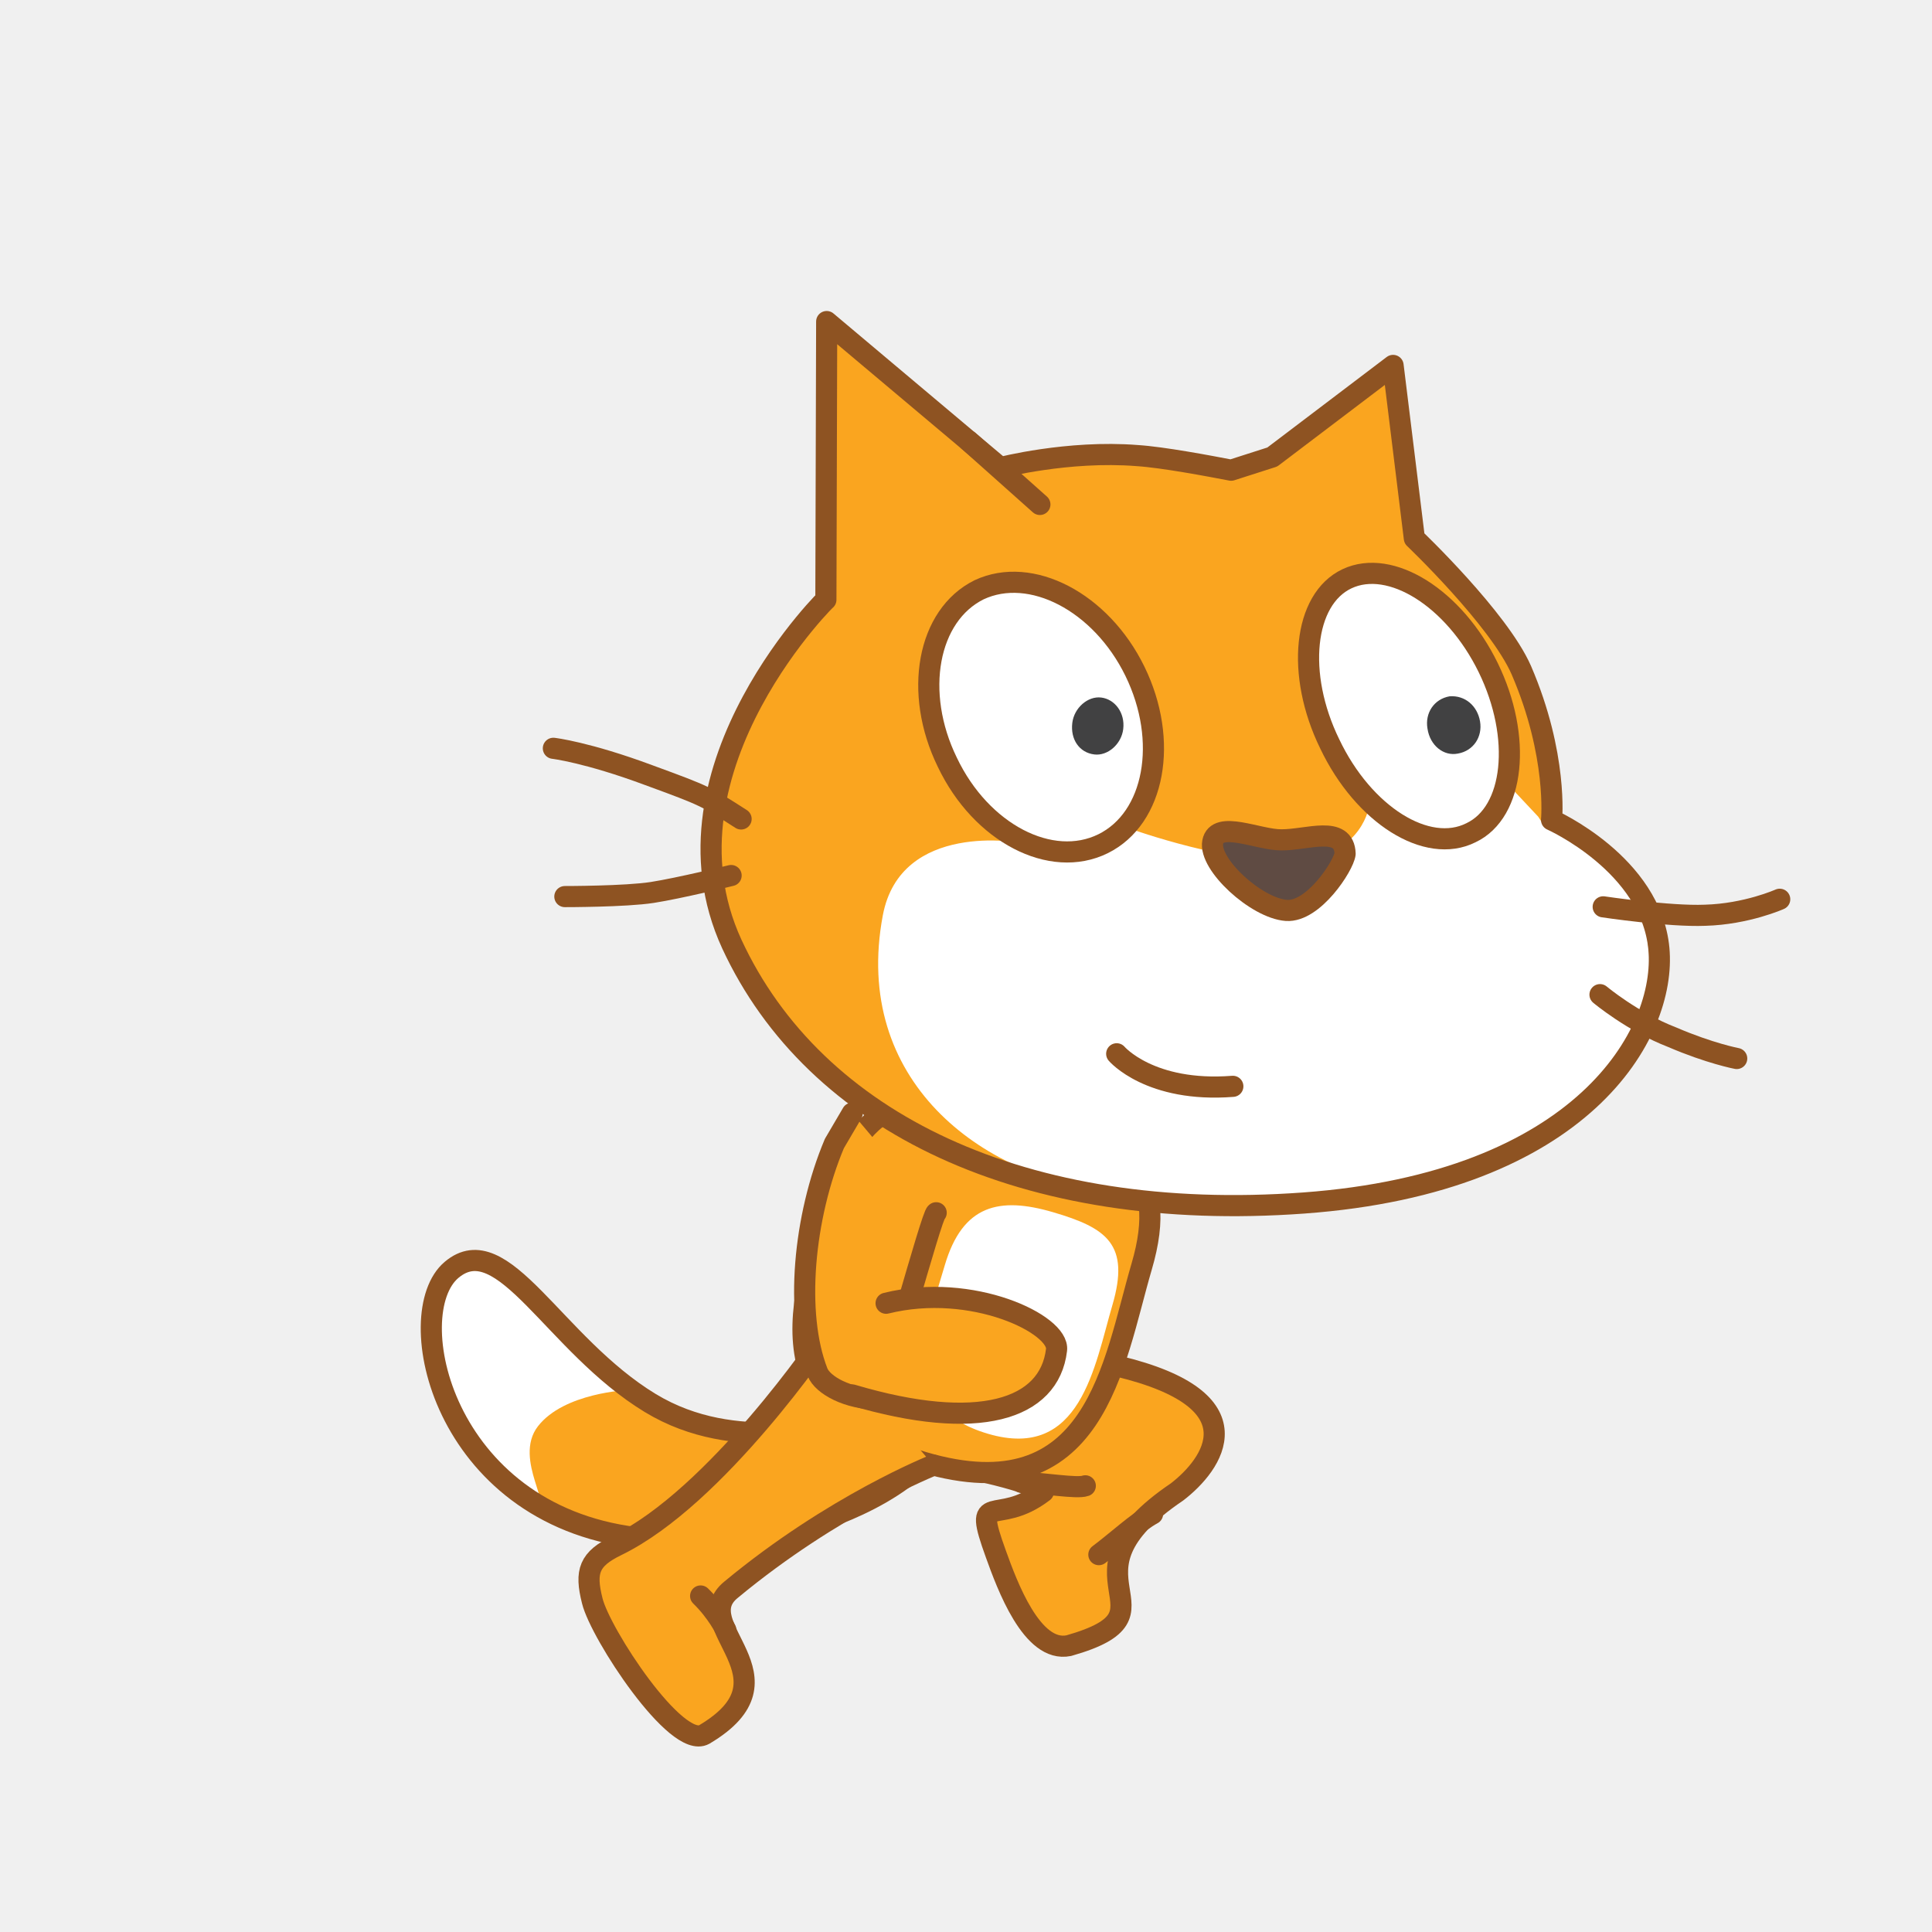
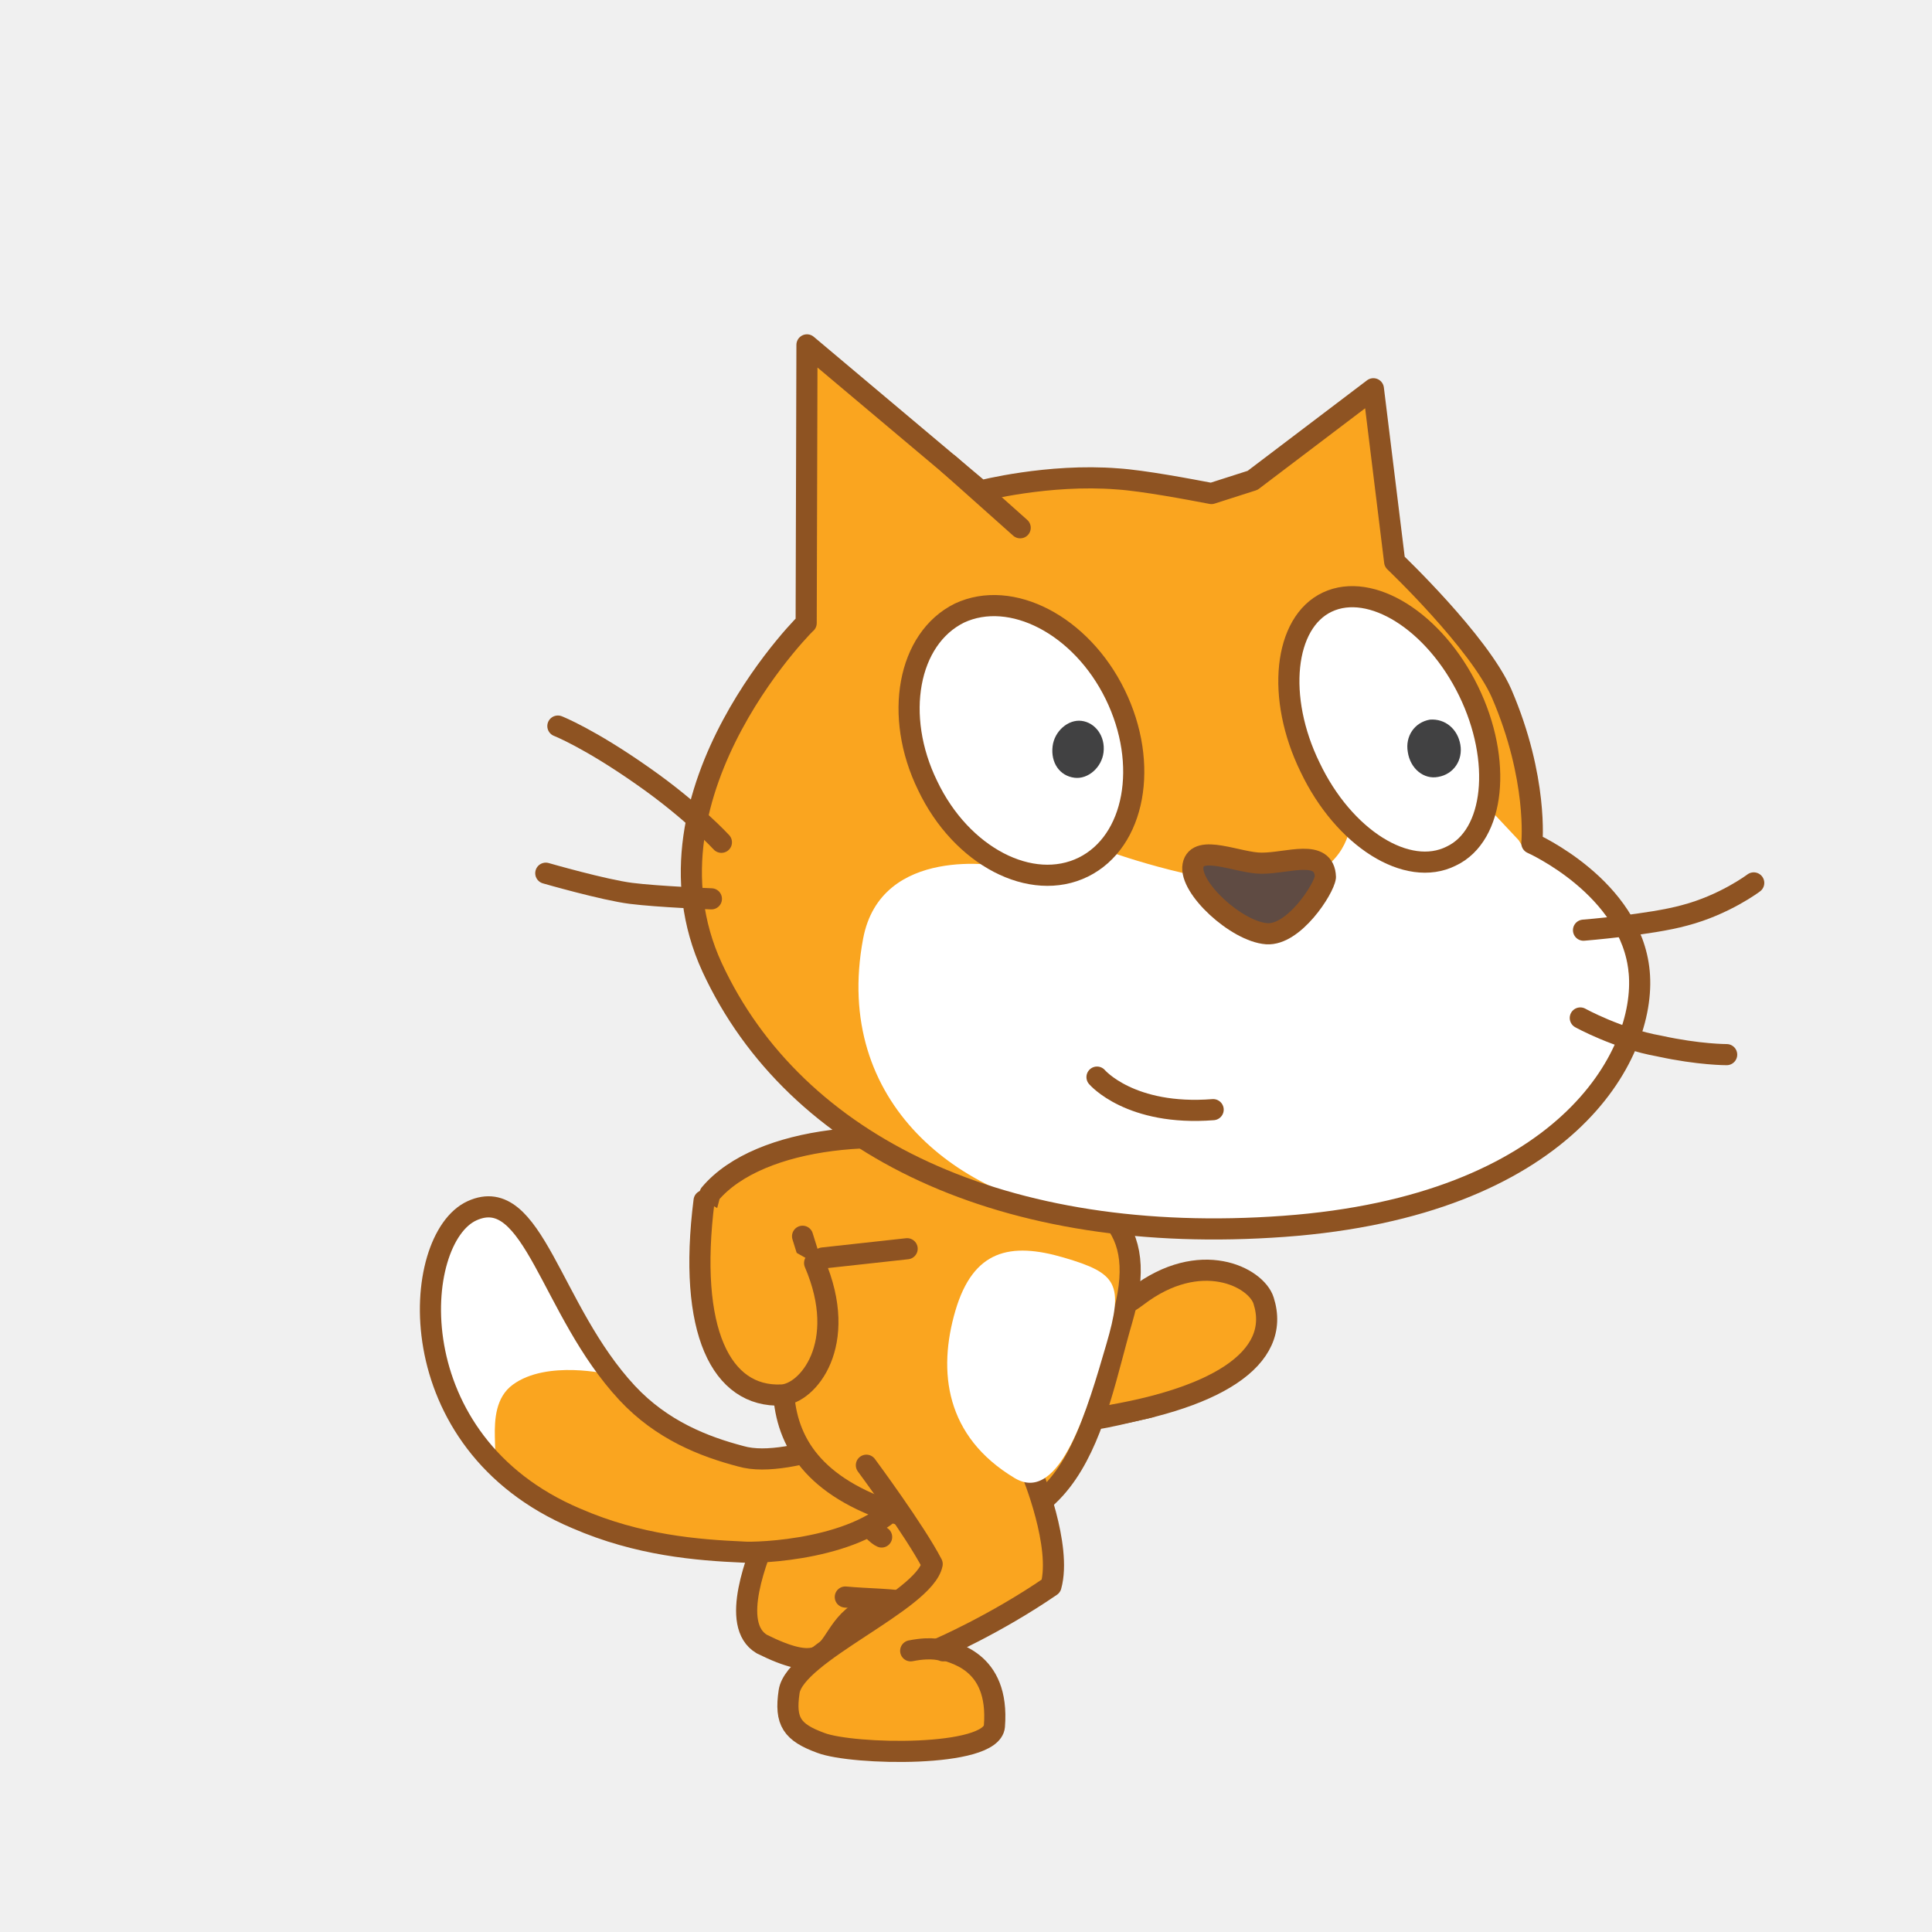
- <svg xmlns="http://www.w3.org/2000/svg" version="1.1" x="0px" y="0px" width="128px" height="128px" viewBox="-27.875 -20.604 128 128" enable-background="new -27.875 -20.604 128 128" xml:space="preserve">
+ <svg xmlns="http://www.w3.org/2000/svg" version="1.1" x="0px" y="0px" width="128px" height="128px" viewBox="-27.818 -22.149 128 128" enable-background="new -27.818 -22.149 128 128" xml:space="preserve">
  <defs />
  <g>
-     <path id="ID0.527006761636585_19_" fill="#FAA51F" stroke="#8E5322" stroke-width="1.4" stroke-linecap="round" stroke-linejoin="round" d="   M34.83,76.401c0,0,5.311,0.967,6.424,1.828c-3.123,2.396-4.74-0.268-3.148,4.129c0.73,2.02,2.381,6.572,4.83,6.066   c7.791-2.211-1.305-4.455,7.17-10.184c2.344-1.801,5.525-6.074-3.934-8.334" />
-     <path id="ID0.8937406223267317_35_" fill="#FAA51F" stroke="#8E5322" stroke-width="1.4" stroke-linecap="round" stroke-linejoin="round" d="   M48.486,79.696c-0.996,0.535-2.426,1.855-3.559,2.699" />
-     <path id="ID0.8937406223267317_26_" fill="#FAA51F" stroke="#8E5322" stroke-width="1.4" stroke-linecap="round" stroke-linejoin="round" d="   M44.029,77.835c-0.547,0.205-2.867-0.203-4.223-0.23" />
-     <path id="ID0.8535828334279358_16_" fill="#FAA51F" d="M23.595,74.338c-2.508,0.048-5.496-0.234-8.39-1.989   C8.806,68.461,5.448,60.65,2.039,63.531c-3.411,2.881-0.642,16.133,12.191,17.733c4.452,0.603,8.283-0.164,11.261-0.867   c0.81-0.151,7.548-2.248,9.159-6.175s-0.16-4.437-1.088-4.78C32.675,69.189,27.129,74.367,23.595,74.338z" />
-     <path id="ID0.914295740891248_16_" fill="#FFFFFF" d="M2.179,63.357c-1.826,1.057-2.043,6.104-0.413,9.427   c1.724,3.28,4.077,5.063,5.563,6.142c1.766,0.731-1.29-2.817,0.439-5.04c1.731-2.226,5.944-2.394,5.944-2.394   s-3.989-3.67-6.155-5.759C5.655,63.744,4.178,62.44,2.179,63.357z" />
-     <path id="ID0.40227043256163597_16_" fill="none" stroke="#8E5322" stroke-width="1.4" stroke-linecap="round" stroke-linejoin="round" d="   M23.595,74.338c-2.508,0.048-5.496-0.234-8.39-1.989C8.806,68.461,5.448,60.65,2.039,63.531   c-3.411,2.881-0.642,16.133,12.191,17.733c4.452,0.603,8.283-0.164,11.261-0.867c0.81-0.151,7.548-2.248,9.159-6.175   s-0.16-4.437-1.088-4.78C32.675,69.189,27.129,74.367,23.595,74.338z" />
-     <path id="ID0.46792364912107587_16_" fill="#FAA51F" stroke="#8E5322" stroke-width="1.4" stroke-linecap="round" stroke-linejoin="round" d="   M47.76,63.321c-1.887,6.43-3.016,16.313-14.436,12.961c-11.418-3.352-7.826-11.678-5.939-18.107s6.326-7.002,12.756-5.115   C46.568,54.948,49.646,56.894,47.76,63.321z" />
-     <path id="ID0.007584026083350182_16_" fill="#FAA51F" stroke="#8E5322" stroke-width="1.4" stroke-linecap="round" stroke-linejoin="round" d="   M33.959,76.47c0,0-6.594,2.605-13.396,8.246c-2.963,2.398,4.602,5.818-1.781,9.596c-1.844,1.023-6.887-6.674-7.418-8.857   c-0.498-1.965-0.203-2.771,1.615-3.658c6.641-3.225,13.771-13.805,13.771-13.805" />
-     <path id="ID0.31672530295327306_16_" fill="#FAA51F" stroke="#8E5322" stroke-width="1.4" stroke-linecap="round" stroke-linejoin="round" d="   M20.211,87.384c0,0-0.57-1.186-1.668-2.25" />
-     <path id="ID0.38032895559445024_22_" fill="#FFFFFF" d="M45.824,65.863c-1.184,4.031-2.094,10.33-8.234,8.527   c-6.141-1.801-4.057-7.129-2.873-11.16s3.631-4.563,7.182-3.52C45.449,60.752,47.006,61.836,45.824,65.863z" />
-     <path id="ID0.2591130444779992_16_" fill="#FAA51F" d="M53.691,10.548c-1.477-0.283-4.529-0.861-6.229-0.969   c-4.59-0.363-9.064,0.799-9.064,0.799L26.895,0.7l-0.053,18.432c0.693-0.721-11.639,11.061-6.232,22.809   C26.1,53.8,39.992,60.448,58.494,59.099c18.504-1.35,24.055-11.244,23.536-16.85c-0.52-5.605-7.111-8.533-7.111-8.533   s0.426-4.281-2.003-9.92c-1.494-3.408-7.086-8.732-7.086-8.732L64.42,3.606l-8.002,6.068L53.691,10.548z" />
-     <path id="ID0.3588979784399271_16_" fill="#FFFFFF" d="M74.039,33.507l-2.138-2.279l-9.052,1.506c0,0-0.402,3.275-4.682,3.656   c-4.279,0.379-11.131-2.076-11.131-2.076l-7.266,0.918c0,0-7.979-1.486-9.158,4.818c-2.051,10.93,6.533,17.328,14.98,18.266   c5.459,0.674,9.02,0.406,12.975,0.188c17.45-0.975,23.583-10.697,22.767-16.342c-0.521-5.604-6.873-7.998-6.873-7.998L74.039,33.507   z" />
-     <path id="ID0.2727069961838424_16_" fill="none" stroke="#8E5322" stroke-width="1.4" stroke-linecap="round" stroke-linejoin="round" d="   M78.341,39.476c0,0,4.405,0.657,6.745,0.558c2.751-0.074,4.95-1.06,4.95-1.06" />
-     <path id="ID0.5861211125738919_16_" fill="none" stroke="#8E5322" stroke-width="1.4" stroke-linecap="round" stroke-linejoin="round" d="   M78.129,45.294c0,0,2.164,1.812,4.786,2.822c2.494,1.073,4.272,1.408,4.272,1.408" />
-     <path id="ID0.4793355236761272_16_" fill="none" stroke="#8E5322" stroke-width="1.4" stroke-linecap="round" stroke-linejoin="round" d="   M36.299,8.608l4.721,4.209" />
-     <path id="ID0.48413723474368453_16_" fill="none" stroke="#8E5322" stroke-width="1.4" stroke-linecap="round" stroke-linejoin="round" d="   M53.691,10.548c-1.477-0.283-4.529-0.861-6.229-0.969c-4.59-0.363-9.064,0.799-9.064,0.799L26.895,0.7l-0.053,18.432   c0.693-0.721-11.639,11.061-6.232,22.809C26.1,53.8,39.992,60.448,58.494,59.099c18.504-1.35,24.055-11.244,23.536-16.85   c-0.52-5.605-7.111-8.533-7.111-8.533s0.426-4.281-2.003-9.92c-1.494-3.408-7.086-8.732-7.086-8.732L64.42,3.606l-8.002,6.068   L53.691,10.548z" />
-     <path id="ID0.9024141579866409_16_" fill="none" stroke="#8E5322" stroke-width="1.4" stroke-linecap="round" stroke-linejoin="round" d="   M9.548,38.797c0,0,4.019,0.004,5.8-0.275c1.783-0.278,5.215-1.12,5.215-1.12" />
-     <path id="ID0.16030752705410123_16_" fill="none" stroke="#8E5322" stroke-width="1.4" stroke-linecap="round" stroke-linejoin="round" d="   M21.225,33.655c-2.338-1.499-2.318-1.511-6.107-2.899c-4.109-1.529-6.331-1.783-6.331-1.783" />
-     <path id="ID0.40023312577977777_16_" fill="#FFFFFF" stroke="#8E5322" stroke-width="1.4" stroke-linecap="round" stroke-linejoin="round" d="   M70.722,23.626c2.252,4.609,1.74,9.586-1.146,10.943c-2.9,1.455-7.109-1.178-9.352-5.887c-2.254-4.609-1.74-9.586,1.146-10.943   C64.26,16.382,68.468,19.017,70.722,23.626z" />
-     <path id="ID0.43813491938635707_16_" fill="#414142" d="M70.181,27.188c0.177,1.027-0.441,1.959-1.471,2.135   c-0.931,0.188-1.849-0.531-2.011-1.658c-0.178-1.029,0.44-1.961,1.469-2.137C69.187,25.452,70.005,26.159,70.181,27.188" />
-     <path id="ID0.4253597157076001_16_" fill="#FFFFFF" stroke="#8E5322" stroke-width="1.4" stroke-linecap="round" stroke-linejoin="round" d="   M47.316,23.868c2.254,4.611,1.32,9.734-2.111,11.428c-3.434,1.693-8.076-0.691-10.318-5.4c-2.254-4.609-1.32-9.734,2.111-11.428   C40.418,16.872,45.063,19.259,47.316,23.868z" />
-     <path id="ID0.814307457767427_16_" fill="#414142" d="M46.541,27.704c-0.121,0.992-1.025,1.787-1.918,1.676   c-0.992-0.121-1.59-1.002-1.455-2.092c0.121-0.992,1.025-1.789,1.918-1.678C45.98,25.72,46.676,26.612,46.541,27.704" />
-     <path id="ID0.5240494590252638_16_" fill="#5F4B43" stroke="#8E5322" stroke-width="1.4" stroke-linecap="round" stroke-linejoin="round" d="   M57.023,35.038c1.713,0.01,4.156-1,4.219,0.924c-0.098,0.793-2.088,3.873-3.887,3.752c-1.998-0.145-5.164-3.055-4.883-4.531   S55.51,35.054,57.023,35.038z" />
-     <path id="ID0.046259244438260794_16_" fill="#FFFFFF" stroke="#8E5322" stroke-width="1.4" stroke-linecap="round" stroke-linejoin="round" d="   M46.109,49.212c0,0,2.201,2.586,7.695,2.156" />
-     <path id="ID0.15909873321652412_36_" fill="#FAA51F" stroke="#8E5322" stroke-width="1.4" stroke-linecap="round" stroke-linejoin="round" d="   M34.15,59.744c-0.269-0.003-3.588,12.346-3.848,12.346c-2.011,0.001-3.677-0.931-4.011-1.777c-1.52-3.871-0.933-10.297,1.114-15.155   l1.181-2.012" />
-     <path id="ID0.1790580078959465_40_" fill="#FAA51F" stroke="#8E5322" stroke-width="1.4" stroke-linecap="round" stroke-linejoin="round" d="   M30.831,65.739c5.71-1.414,11.507,1.403,11.292,3.092c-0.472,3.977-5.186,5.461-13.536,2.984" />
+     <path id="ID0.15909873321652412_37_" fill="#FAA51F" stroke="#8E5322" stroke-width="1.4" stroke-linecap="round" stroke-linejoin="round" d="   M39.719,58.97c-0.177,0.202,8.937,12.045,8.683,12.102c-2.065,0.458-4.135,1.071-4.995,0.773c-3.929-1.362-8.42-5.354-10.78-10.068   l-0.354-1.369" />
+     <path id="ID0.1790580078959465_41_" fill="#FAA51F" stroke="#8E5322" stroke-width="1.4" stroke-linecap="round" stroke-linejoin="round" d="   M42.363,62.651c0.724,0.877,1.834,2.163,2.756,2.113c0.834-0.049,1.699-0.492,2.401-1.029c4.189-3.201,7.897-1.263,8.379,0.287   c1.219,3.813-3.131,6.645-11.663,7.845" />
+     <path id="ID0.527006761636585_19_" fill="#FAA51F" stroke="#8E5322" stroke-width="1.4" stroke-linecap="round" stroke-linejoin="round" d="   M24.754,72.427c0,0,3.275,4.289,3.52,5.676c-3.922-0.328-3.324-3.387-5.107,0.936c-0.818,1.984-2.662,6.463-0.512,7.736   c7.248,3.609,2.035-4.172,12.156-2.705c2.947,0.248,8.176-0.77,2.703-8.809" />
+     <path id="ID0.8937406223267317_35_" fill="#FAA51F" stroke="#8E5322" stroke-width="1.4" stroke-linecap="round" stroke-linejoin="round" d="   M32.635,84.058c-1.098-0.275-3.043-0.262-4.449-0.4" />
+     <path id="ID0.8937406223267317_26_" fill="#FAA51F" stroke="#8E5322" stroke-width="1.4" stroke-linecap="round" stroke-linejoin="round" d="   M30.592,79.681c-0.543-0.217-1.984-2.08-2.969-3.014" />
+     <path id="ID0.8535828334279358_16_" fill="#FAA51F" d="M21.258,74.331c-2.426-0.637-5.225-1.721-7.531-4.197   c-5.1-5.48-6.205-13.912-10.27-12.068c-4.066,1.846-5.008,15.35,6.904,20.383c4.121,1.791,8.016,2.098,11.072,2.232   c0.82,0.074,7.875-0.109,10.494-3.449c2.619-3.342,1.053-4.313,0.254-4.896C31.396,71.849,24.65,75.323,21.258,74.331z" />
+     <path id="ID0.914295740891248_16_" fill="#FFFFFF" d="M3.639,57.937c-2.045,0.52-3.627,5.32-2.963,8.961   c0.766,3.625,2.545,5.979,3.682,7.424c1.5,1.184-0.475-3.064,1.795-4.73c2.271-1.67,6.371-0.686,6.371-0.686   s-2.84-4.619-4.355-7.217C6.879,59.255,5.813,57.599,3.639,57.937z" />
+     <path id="ID0.40227043256163597_16_" fill="none" stroke="#8E5322" stroke-width="1.4" stroke-linecap="round" stroke-linejoin="round" d="   M21.258,74.331c-2.426-0.637-5.225-1.721-7.531-4.197c-5.1-5.48-6.205-13.912-10.27-12.068c-4.066,1.846-5.008,15.35,6.904,20.383   c4.121,1.791,8.016,2.098,11.072,2.232c0.82,0.074,7.875-0.109,10.494-3.449c2.619-3.342,1.053-4.313,0.254-4.896   C31.396,71.849,24.65,75.323,21.258,74.331z" />
+     <path id="ID0.46792364912107587_16_" fill="#FAA51F" stroke="#8E5322" stroke-width="1.4" stroke-linecap="round" stroke-linejoin="round" d="   M46.512,65.323c-1.887,6.428-3.016,16.311-14.436,12.959c-11.418-3.35-7.826-11.678-5.939-18.105   c1.887-6.43,6.326-7.002,12.756-5.115C45.32,56.948,48.398,58.894,46.512,65.323z" />
+     <path id="ID0.007584026083350182_16_" fill="#FAA51F" stroke="#8E5322" stroke-width="1.4" stroke-linecap="round" stroke-linejoin="round" d="   M40.568,75.472c0,0,1.982,4.813,1.244,7.459c-3.697,2.539-7.375,4.127-7.375,4.127c0.754,0.289,3.984,0.707,3.627,5.164   c-0.199,2.1-9.4,1.9-11.5,1.1c-1.9-0.699-2.4-1.398-2.1-3.4c0.387-2.564,8.971-5.971,9.477-8.449   c-1.125-2.182-4.359-6.547-4.359-6.547" />
+     <path id="ID0.31672530295327306_16_" fill="#FAA51F" stroke="#8E5322" stroke-width="1.4" stroke-linecap="round" stroke-linejoin="round" d="   M34.67,87.222c0,0-0.654-0.299-2.152,0" />
+     <path id="ID0.38032895559445024_22_" fill="#FFFFFF" d="M45.472,66.938c-1.184,4.031-3.026,10.663-6.065,8.84   c-4.592-2.754-5.111-7.058-3.928-11.089c1.184-4.029,3.631-4.561,7.182-3.52S46.653,62.908,45.472,66.938z" />
+     <path id="ID0.15909873321652412_36_" fill="#FAA51F" stroke="#8E5322" stroke-width="1.4" stroke-linecap="round" stroke-linejoin="round" d="   M22.186,63.498c-3.188-6.356-3.7-3.774-2.969-6.54c3.309-3.938,12.122-4.56,18.035-2.847l0,0" />
+     <path id="ID0.8143284288235009_3_" fill="#FAA51F" stroke="#8E5322" stroke-width="1.4" stroke-linecap="round" stroke-linejoin="round" d="   M26.689,61.197l5.593-0.614" />
+     <path id="ID0.6682511982508004_3_" fill="none" stroke="#8E5322" stroke-width="1.4" stroke-linecap="round" stroke-linejoin="round" d="   M25.914,61.554l-0.56-1.798" />
+     <path id="ID0.1790580078959465_40_" fill="#FAA51F" stroke="#8E5322" stroke-width="1.4" stroke-linecap="round" stroke-linejoin="round" d="   M26.152,61.528c2.32,5.406-0.485,8.685-2.186,8.746c-4.002,0.178-6.227-4.235-5.137-12.875" />
+     <path id="ID0.2591130444779992_16_" fill="#FAA51F" d="M52.443,10.548c-1.477-0.281-4.529-0.859-6.229-0.969   c-4.59-0.363-9.064,0.799-9.064,0.799L25.646,0.7l-0.053,18.432c0.693-0.721-11.639,11.061-6.232,22.811   c5.49,11.859,19.383,18.506,37.885,17.156c18.504-1.35,24.055-11.244,23.537-16.85c-0.52-5.605-7.111-8.533-7.111-8.533   s0.426-4.281-2.004-9.92c-1.494-3.408-7.086-8.73-7.086-8.73l-1.41-11.459L55.17,9.675L52.443,10.548z" />
+     <path id="ID0.3588979784399271_16_" fill="#FFFFFF" d="M72.791,33.507l-2.137-2.279l-9.053,1.506c0,0-0.402,3.275-4.682,3.656   c-4.279,0.379-11.131-2.076-11.131-2.076l-7.266,0.92c0,0-7.979-1.486-9.158,4.816c-2.051,10.932,6.533,17.328,14.98,18.268   c5.459,0.672,9.02,0.404,12.975,0.188c17.451-0.977,23.584-10.699,22.768-16.342c-0.521-5.605-6.873-8-6.873-8L72.791,33.507z" />
+     <path id="ID0.2727069961838424_16_" fill="none" stroke="#8E5322" stroke-width="1.4" stroke-linecap="round" stroke-linejoin="round" d="   M77.094,39.478c0,0,4.439-0.357,6.695-0.982c2.662-0.696,4.582-2.15,4.582-2.15" />
+     <path id="ID0.5861211125738919_16_" fill="none" stroke="#8E5322" stroke-width="1.4" stroke-linecap="round" stroke-linejoin="round" d="   M76.881,45.294c0,0,2.469,1.369,5.234,1.86c2.652,0.58,4.463,0.569,4.463,0.569" />
+     <path id="ID0.4793355236761272_16_" fill="none" stroke="#8E5322" stroke-width="1.4" stroke-linecap="round" stroke-linejoin="round" d="   M35.051,8.608l4.721,4.209" />
+     <path id="ID0.48413723474368453_16_" fill="none" stroke="#8E5322" stroke-width="1.4" stroke-linecap="round" stroke-linejoin="round" d="   M52.443,10.548c-1.477-0.281-4.529-0.859-6.229-0.969c-4.59-0.363-9.064,0.799-9.064,0.799L25.646,0.7l-0.053,18.432   c0.693-0.721-11.639,11.061-6.232,22.811c5.49,11.859,19.383,18.506,37.885,17.156c18.504-1.35,24.055-11.244,23.537-16.85   c-0.52-5.605-7.111-8.533-7.111-8.533s0.426-4.281-2.004-9.92c-1.494-3.408-7.086-8.73-7.086-8.73l-1.41-11.459L55.17,9.675   L52.443,10.548z" />
+     <path id="ID0.9024141579866409_16_" fill="none" stroke="#8E5322" stroke-width="1.4" stroke-linecap="round" stroke-linejoin="round" d="   M8.342,35.703c0,0,3.861,1.112,5.65,1.336c1.791,0.226,5.322,0.362,5.322,0.362" />
+     <path id="ID0.16030752705410123_16_" fill="none" stroke="#8E5322" stroke-width="1.4" stroke-linecap="round" stroke-linejoin="round" d="   M19.977,33.655c0,0-1.936-2.106-5.166-4.362c-3.584-2.526-5.668-3.338-5.668-3.338" />
+     <path id="ID0.40023312577977777_16_" fill="#FFFFFF" stroke="#8E5322" stroke-width="1.4" stroke-linecap="round" stroke-linejoin="round" d="   M69.475,23.626c2.252,4.609,1.74,9.586-1.146,10.943c-2.9,1.457-7.109-1.178-9.352-5.887c-2.254-4.609-1.74-9.586,1.146-10.943   C63.012,16.382,67.221,19.017,69.475,23.626z" />
+     <path id="ID0.43813491938635707_16_" fill="#414142" d="M68.934,27.188c0.176,1.027-0.441,1.959-1.471,2.135   c-0.932,0.188-1.85-0.531-2.012-1.658c-0.178-1.029,0.441-1.961,1.469-2.137C67.939,25.452,68.758,26.159,68.934,27.188" />
+     <path id="ID0.4253597157076001_16_" fill="#FFFFFF" stroke="#8E5322" stroke-width="1.4" stroke-linecap="round" stroke-linejoin="round" d="   M46.068,23.868c2.254,4.611,1.32,9.734-2.111,11.43c-3.434,1.691-8.076-0.693-10.318-5.402c-2.254-4.609-1.32-9.734,2.111-11.428   C39.17,16.872,43.814,19.259,46.068,23.868z" />
+     <path id="ID0.814307457767427_16_" fill="#414142" d="M45.293,27.704c-0.121,0.992-1.025,1.787-1.918,1.676   c-0.992-0.121-1.59-1.002-1.455-2.092c0.121-0.992,1.025-1.789,1.918-1.678C44.732,25.72,45.428,26.612,45.293,27.704" />
+     <path id="ID0.5240494590252638_16_" fill="#5F4B43" stroke="#8E5322" stroke-width="1.4" stroke-linecap="round" stroke-linejoin="round" d="   M55.775,35.04c1.713,0.008,4.156-1,4.219,0.922c-0.098,0.793-2.088,3.875-3.887,3.752c-1.998-0.145-5.164-3.053-4.883-4.529   S54.262,35.056,55.775,35.04z" />
+     <path id="ID0.046259244438260794_16_" fill="#FFFFFF" stroke="#8E5322" stroke-width="1.4" stroke-linecap="round" stroke-linejoin="round" d="   M44.861,49.212c0,0,2.201,2.588,7.695,2.156" />
  </g>
</svg>
